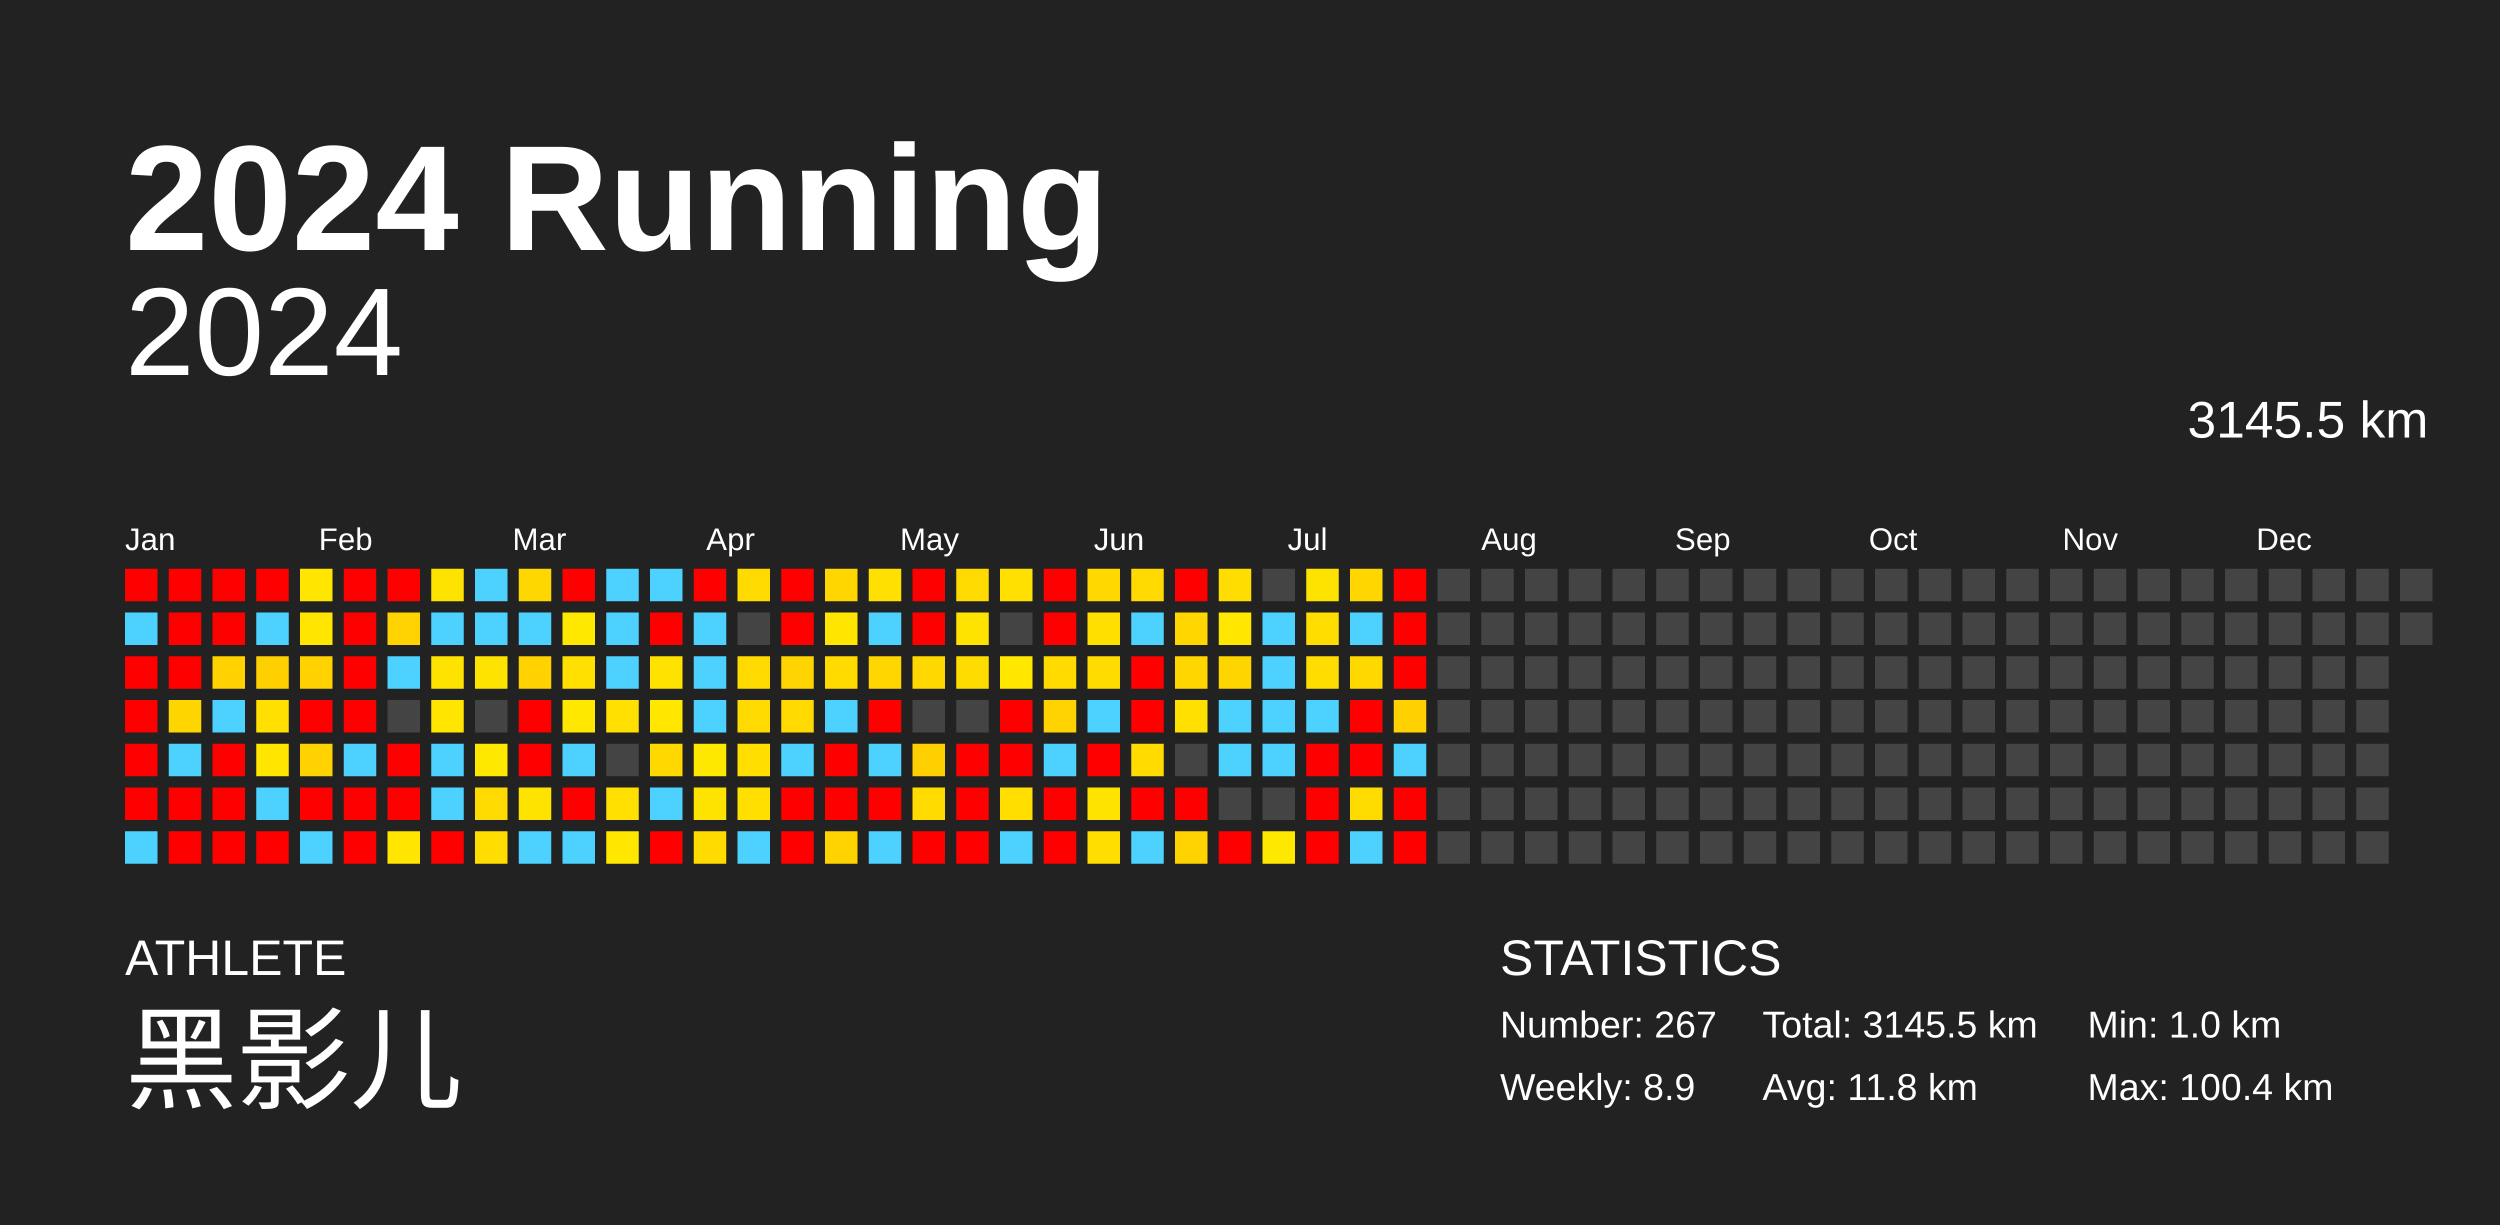
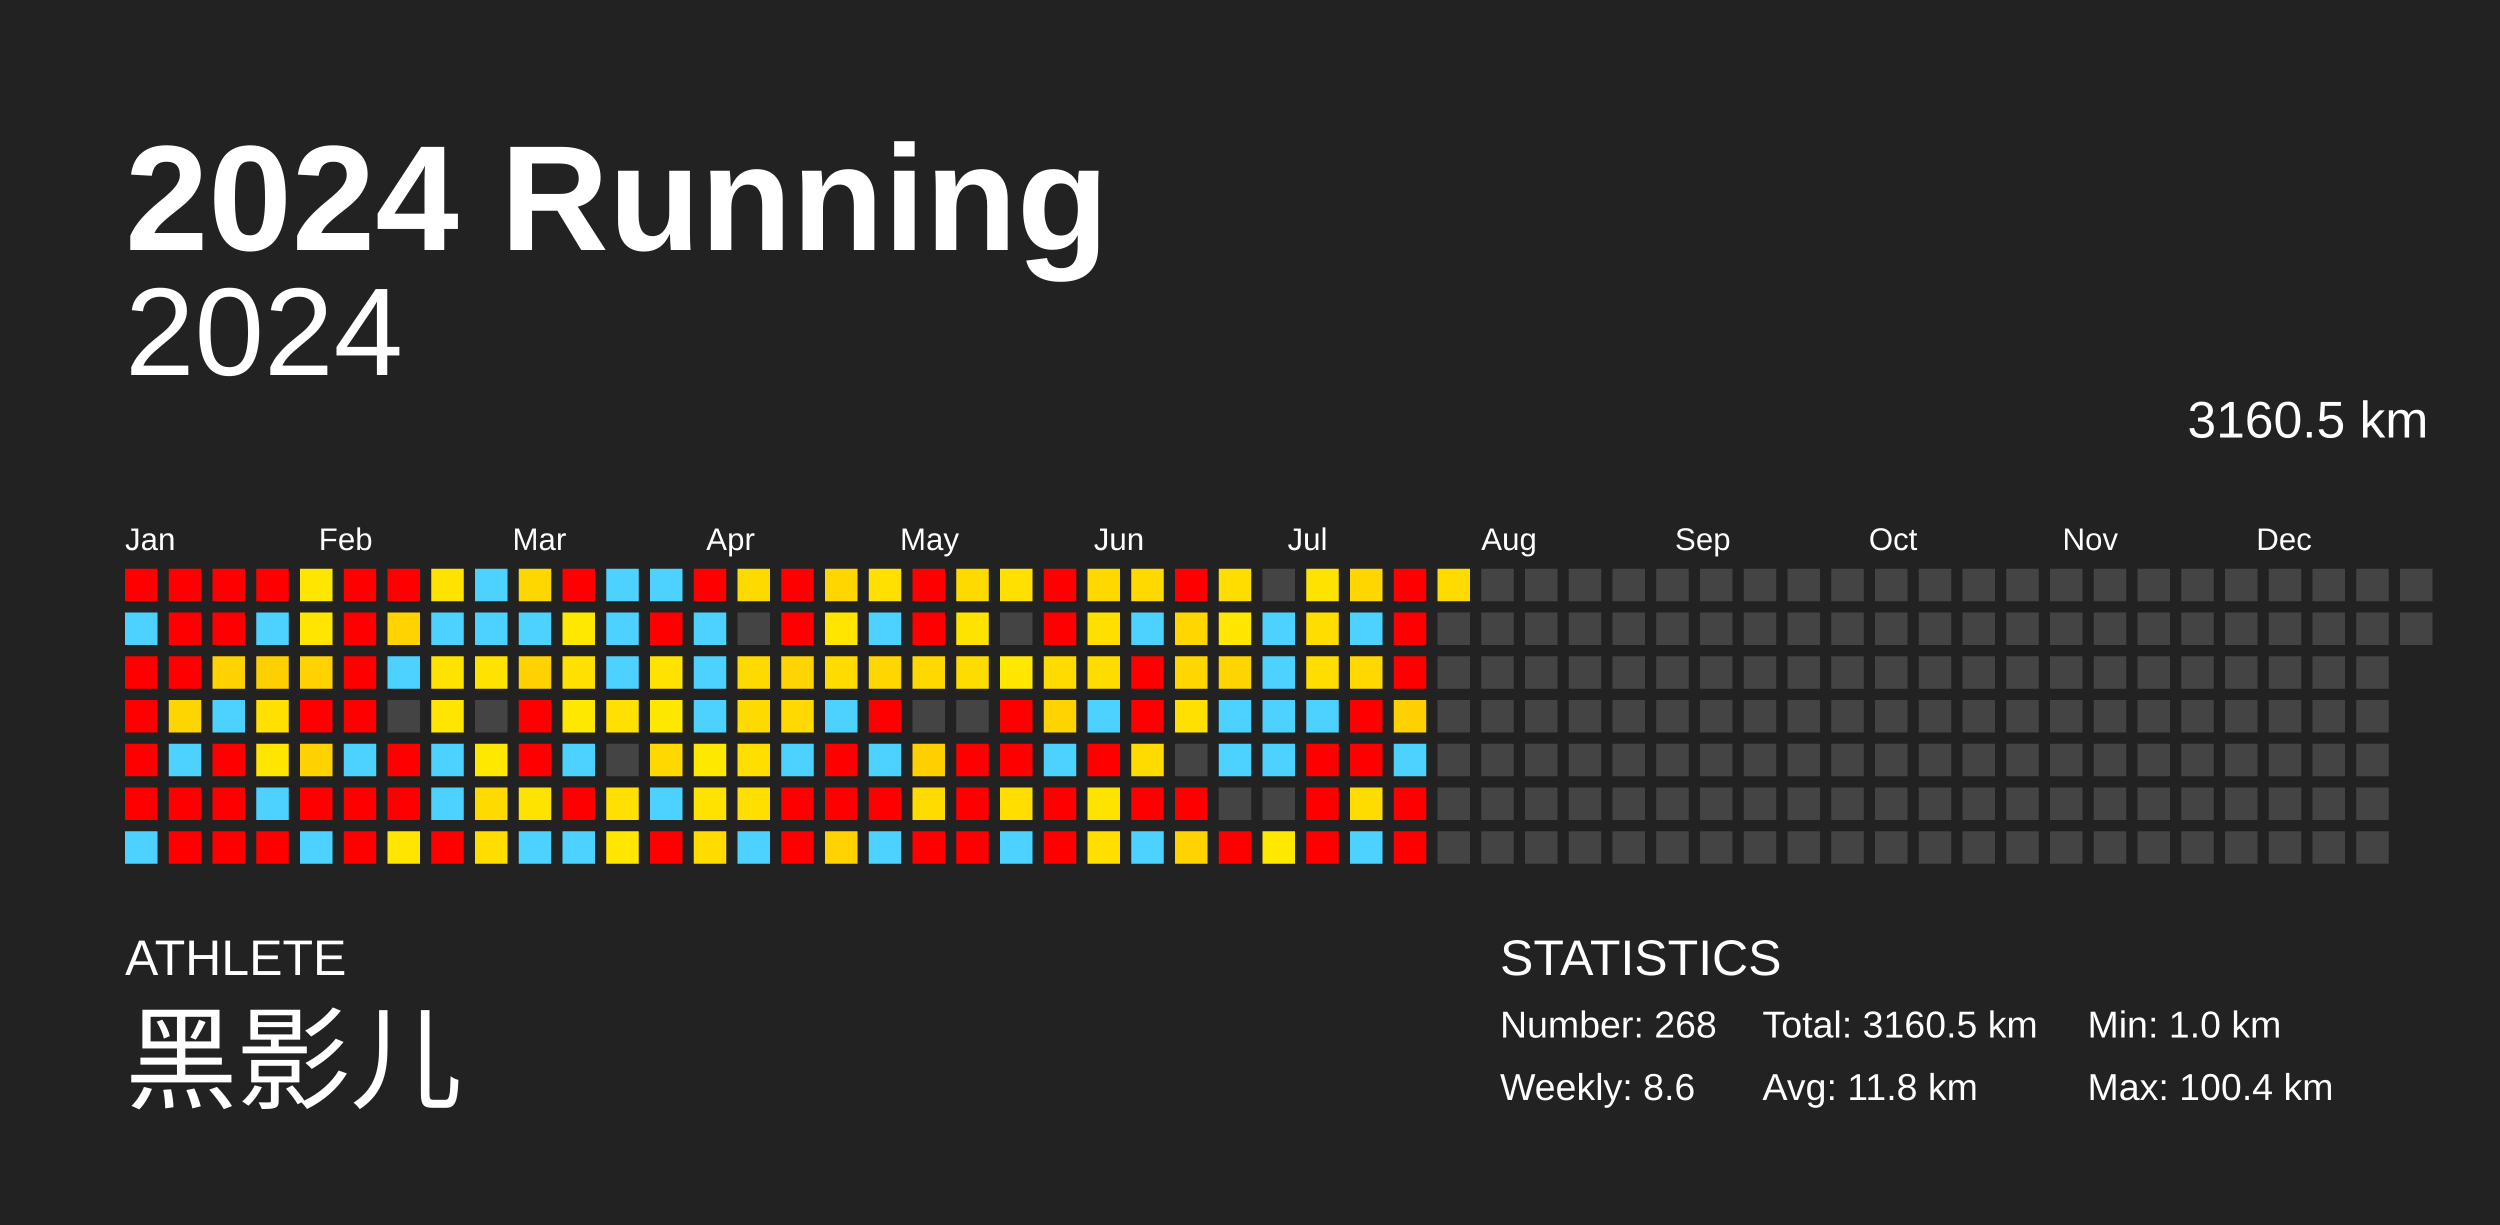
<svg xmlns="http://www.w3.org/2000/svg" baseProfile="full" height="98mm" version="1.1" viewBox="0,0,200,98" width="200mm">
  <defs />
  <rect fill="#222222" height="98" width="200" x="0" y="0" />
  <text fill="#FFFFFF" style="font-size:12px; font-family:Arial; font-weight:bold;" x="10" y="20">2024 Running</text>
  <text fill="#FFFFFF" style="font-size:4px; font-family:Arial" x="10" y="78">ATHLETE</text>
  <text fill="#FFFFFF" style="font-size:9px; font-family:Arial" x="10" y="88">黑影儿</text>
  <text fill="#FFFFFF" style="font-size:4px; font-family:Arial" x="120" y="78">STATISTICS</text>
-   <text fill="#FFFFFF" style="font-size:3px; font-family:Arial" x="120" y="83">Number: 267</text>
-   <text fill="#FFFFFF" style="font-size:3px; font-family:Arial" x="120" y="88">Weekly: 8.9</text>
-   <text fill="#FFFFFF" style="font-size:3px; font-family:Arial" x="141" y="83">Total: 3145.5 km</text>
+   <text fill="#FFFFFF" style="font-size:3px; font-family:Arial" x="120" y="83">Number: 268</text>
+   <text fill="#FFFFFF" style="font-size:3px; font-family:Arial" x="120" y="88">Weekly: 8.6</text>
+   <text fill="#FFFFFF" style="font-size:3px; font-family:Arial" x="141" y="83">Total: 3160.5 km</text>
  <text fill="#FFFFFF" style="font-size:3px; font-family:Arial" x="141" y="88">Avg: 11.8 km</text>
  <text fill="#FFFFFF" style="font-size:3px; font-family:Arial" x="167" y="83">Min: 1.0 km</text>
  <text fill="#FFFFFF" style="font-size:3px; font-family:Arial" x="167" y="88">Max: 100.4 km</text>
  <text alignment-baseline="hanging" fill="#FFFFFF" style="font-size:10.0px; font-family:Arial;" x="10" y="30">2024</text>
-   <text alignment-baseline="hanging" fill="#FFFFFF" style="font-size:4.125px; font-family:Arial;" x="175" y="35">3145.5 km</text>
+   <text alignment-baseline="hanging" fill="#FFFFFF" style="font-size:4.125px; font-family:Arial;" x="175" y="35">3160.5 km</text>
  <text fill="#FFFFFF" style="font-size:2.5px; font-family:Arial" x="10.0" y="44">Jan</text>
  <text fill="#FFFFFF" style="font-size:2.5px; font-family:Arial" x="25.5" y="44">Feb</text>
  <text fill="#FFFFFF" style="font-size:2.5px; font-family:Arial" x="41.0" y="44">Mar</text>
  <text fill="#FFFFFF" style="font-size:2.5px; font-family:Arial" x="56.5" y="44">Apr</text>
  <text fill="#FFFFFF" style="font-size:2.5px; font-family:Arial" x="72.0" y="44">May</text>
  <text fill="#FFFFFF" style="font-size:2.5px; font-family:Arial" x="87.5" y="44">Jun</text>
  <text fill="#FFFFFF" style="font-size:2.5px; font-family:Arial" x="103.0" y="44">Jul</text>
  <text fill="#FFFFFF" style="font-size:2.5px; font-family:Arial" x="118.5" y="44">Aug</text>
  <text fill="#FFFFFF" style="font-size:2.5px; font-family:Arial" x="134.0" y="44">Sep</text>
  <text fill="#FFFFFF" style="font-size:2.5px; font-family:Arial" x="149.5" y="44">Oct</text>
  <text fill="#FFFFFF" style="font-size:2.5px; font-family:Arial" x="165.0" y="44">Nov</text>
  <text fill="#FFFFFF" style="font-size:2.5px; font-family:Arial" x="180.5" y="44">Dec</text>
  <rect fill="red" height="2.6" width="2.6" x="10.0" y="45.5" />
  <rect fill="#4dd2ff" height="2.6" width="2.6" x="10.0" y="49.0" />
  <rect fill="red" height="2.6" width="2.6" x="10.0" y="52.5" />
  <rect fill="red" height="2.6" width="2.6" x="10.0" y="56.0" />
  <rect fill="red" height="2.6" width="2.6" x="10.0" y="59.5" />
  <rect fill="red" height="2.6" width="2.6" x="10.0" y="63.0" />
  <rect fill="#4dd2ff" height="2.6" width="2.6" x="10.0" y="66.5" />
  <rect fill="red" height="2.6" width="2.6" x="13.5" y="45.5" />
  <rect fill="red" height="2.6" width="2.6" x="13.5" y="49.0" />
  <rect fill="red" height="2.6" width="2.6" x="13.5" y="52.5" />
  <rect fill="#ffd500" height="2.6" width="2.6" x="13.5" y="56.0" />
  <rect fill="#4dd2ff" height="2.6" width="2.6" x="13.5" y="59.5" />
  <rect fill="red" height="2.6" width="2.6" x="13.5" y="63.0" />
  <rect fill="red" height="2.6" width="2.6" x="13.5" y="66.5" />
  <rect fill="red" height="2.6" width="2.6" x="17.0" y="45.5" />
  <rect fill="red" height="2.6" width="2.6" x="17.0" y="49.0" />
  <rect fill="#ffd200" height="2.6" width="2.6" x="17.0" y="52.5" />
  <rect fill="#4dd2ff" height="2.6" width="2.6" x="17.0" y="56.0" />
  <rect fill="red" height="2.6" width="2.6" x="17.0" y="59.5" />
  <rect fill="red" height="2.6" width="2.6" x="17.0" y="63.0" />
  <rect fill="red" height="2.6" width="2.6" x="17.0" y="66.5" />
  <rect fill="red" height="2.6" width="2.6" x="20.5" y="45.5" />
  <rect fill="#4dd2ff" height="2.6" width="2.6" x="20.5" y="49.0" />
  <rect fill="#ffd000" height="2.6" width="2.6" x="20.5" y="52.5" />
  <rect fill="#ffe000" height="2.6" width="2.6" x="20.5" y="56.0" />
  <rect fill="#ffe500" height="2.6" width="2.6" x="20.5" y="59.5" />
  <rect fill="#4dd2ff" height="2.6" width="2.6" x="20.5" y="63.0" />
  <rect fill="red" height="2.6" width="2.6" x="20.5" y="66.5" />
  <rect fill="#ffe600" height="2.6" width="2.6" x="24.0" y="45.5" />
  <rect fill="#ffe500" height="2.6" width="2.6" x="24.0" y="49.0" />
  <rect fill="#ffd200" height="2.6" width="2.6" x="24.0" y="52.5" />
  <rect fill="red" height="2.6" width="2.6" x="24.0" y="56.0" />
  <rect fill="#ffd200" height="2.6" width="2.6" x="24.0" y="59.5" />
  <rect fill="red" height="2.6" width="2.6" x="24.0" y="63.0" />
  <rect fill="#4dd2ff" height="2.6" width="2.6" x="24.0" y="66.5" />
  <rect fill="red" height="2.6" width="2.6" x="27.5" y="45.5" />
  <rect fill="red" height="2.6" width="2.6" x="27.5" y="49.0" />
  <rect fill="red" height="2.6" width="2.6" x="27.5" y="52.5" />
  <rect fill="red" height="2.6" width="2.6" x="27.5" y="56.0" />
  <rect fill="#4dd2ff" height="2.6" width="2.6" x="27.5" y="59.5" />
  <rect fill="red" height="2.6" width="2.6" x="27.5" y="63.0" />
  <rect fill="red" height="2.6" width="2.6" x="27.5" y="66.5" />
  <rect fill="red" height="2.6" width="2.6" x="31.0" y="45.5" />
  <rect fill="#ffd300" height="2.6" width="2.6" x="31.0" y="49.0" />
  <rect fill="#4dd2ff" height="2.6" width="2.6" x="31.0" y="52.5" />
  <rect fill="#444444" height="2.6" width="2.6" x="31.0" y="56.0" />
  <rect fill="red" height="2.6" width="2.6" x="31.0" y="59.5" />
  <rect fill="red" height="2.6" width="2.6" x="31.0" y="63.0" />
  <rect fill="#ffe500" height="2.6" width="2.6" x="31.0" y="66.5" />
  <rect fill="#ffe300" height="2.6" width="2.6" x="34.5" y="45.5" />
  <rect fill="#4dd2ff" height="2.6" width="2.6" x="34.5" y="49.0" />
  <rect fill="#ffe300" height="2.6" width="2.6" x="34.5" y="52.5" />
  <rect fill="#ffe500" height="2.6" width="2.6" x="34.5" y="56.0" />
  <rect fill="#4dd2ff" height="2.6" width="2.6" x="34.5" y="59.5" />
  <rect fill="#4dd2ff" height="2.6" width="2.6" x="34.5" y="63.0" />
  <rect fill="red" height="2.6" width="2.6" x="34.5" y="66.5" />
  <rect fill="#4dd2ff" height="2.6" width="2.6" x="38.0" y="45.5" />
  <rect fill="#4dd2ff" height="2.6" width="2.6" x="38.0" y="49.0" />
  <rect fill="#ffe300" height="2.6" width="2.6" x="38.0" y="52.5" />
  <rect fill="#444444" height="2.6" width="2.6" x="38.0" y="56.0" />
  <rect fill="#ffe800" height="2.6" width="2.6" x="38.0" y="59.5" />
  <rect fill="#ffda00" height="2.6" width="2.6" x="38.0" y="63.0" />
  <rect fill="#ffdd00" height="2.6" width="2.6" x="38.0" y="66.5" />
  <rect fill="#ffd700" height="2.6" width="2.6" x="41.5" y="45.5" />
  <rect fill="#4dd2ff" height="2.6" width="2.6" x="41.5" y="49.0" />
  <rect fill="#ffd200" height="2.6" width="2.6" x="41.5" y="52.5" />
  <rect fill="red" height="2.6" width="2.6" x="41.5" y="56.0" />
  <rect fill="red" height="2.6" width="2.6" x="41.5" y="59.5" />
  <rect fill="#ffe300" height="2.6" width="2.6" x="41.5" y="63.0" />
  <rect fill="#4dd2ff" height="2.6" width="2.6" x="41.5" y="66.5" />
  <rect fill="red" height="2.6" width="2.6" x="45.0" y="45.5" />
  <rect fill="#ffe800" height="2.6" width="2.6" x="45.0" y="49.0" />
  <rect fill="#ffe000" height="2.6" width="2.6" x="45.0" y="52.5" />
  <rect fill="#ffe800" height="2.6" width="2.6" x="45.0" y="56.0" />
  <rect fill="#4dd2ff" height="2.6" width="2.6" x="45.0" y="59.5" />
  <rect fill="red" height="2.6" width="2.6" x="45.0" y="63.0" />
  <rect fill="#4dd2ff" height="2.6" width="2.6" x="45.0" y="66.5" />
  <rect fill="#4dd2ff" height="2.6" width="2.6" x="48.5" y="45.5" />
  <rect fill="#4dd2ff" height="2.6" width="2.6" x="48.5" y="49.0" />
  <rect fill="#4dd2ff" height="2.6" width="2.6" x="48.5" y="52.5" />
  <rect fill="#ffe000" height="2.6" width="2.6" x="48.5" y="56.0" />
  <rect fill="#444444" height="2.6" width="2.6" x="48.5" y="59.5" />
  <rect fill="#ffe000" height="2.6" width="2.6" x="48.5" y="63.0" />
  <rect fill="#ffe700" height="2.6" width="2.6" x="48.5" y="66.5" />
  <rect fill="#4dd2ff" height="2.6" width="2.6" x="52.0" y="45.5" />
  <rect fill="red" height="2.6" width="2.6" x="52.0" y="49.0" />
  <rect fill="#ffe200" height="2.6" width="2.6" x="52.0" y="52.5" />
  <rect fill="#ffe700" height="2.6" width="2.6" x="52.0" y="56.0" />
  <rect fill="#ffd800" height="2.6" width="2.6" x="52.0" y="59.5" />
  <rect fill="#4dd2ff" height="2.6" width="2.6" x="52.0" y="63.0" />
  <rect fill="red" height="2.6" width="2.6" x="52.0" y="66.5" />
  <rect fill="red" height="2.6" width="2.6" x="55.5" y="45.5" />
  <rect fill="#4dd2ff" height="2.6" width="2.6" x="55.5" y="49.0" />
  <rect fill="#4dd2ff" height="2.6" width="2.6" x="55.5" y="52.5" />
  <rect fill="#4dd2ff" height="2.6" width="2.6" x="55.5" y="56.0" />
  <rect fill="#ffe800" height="2.6" width="2.6" x="55.5" y="59.5" />
  <rect fill="#ffe300" height="2.6" width="2.6" x="55.5" y="63.0" />
  <rect fill="#ffdb00" height="2.6" width="2.6" x="55.5" y="66.5" />
  <rect fill="#ffda00" height="2.6" width="2.6" x="59.0" y="45.5" />
  <rect fill="#444444" height="2.6" width="2.6" x="59.0" y="49.0" />
  <rect fill="#ffda00" height="2.6" width="2.6" x="59.0" y="52.5" />
  <rect fill="#ffda00" height="2.6" width="2.6" x="59.0" y="56.0" />
  <rect fill="#ffde00" height="2.6" width="2.6" x="59.0" y="59.5" />
  <rect fill="#ffdf00" height="2.6" width="2.6" x="59.0" y="63.0" />
  <rect fill="#4dd2ff" height="2.6" width="2.6" x="59.0" y="66.5" />
  <rect fill="red" height="2.6" width="2.6" x="62.5" y="45.5" />
  <rect fill="red" height="2.6" width="2.6" x="62.5" y="49.0" />
  <rect fill="#ffd400" height="2.6" width="2.6" x="62.5" y="52.5" />
  <rect fill="#ffd900" height="2.6" width="2.6" x="62.5" y="56.0" />
  <rect fill="#4dd2ff" height="2.6" width="2.6" x="62.5" y="59.5" />
  <rect fill="red" height="2.6" width="2.6" x="62.5" y="63.0" />
  <rect fill="red" height="2.6" width="2.6" x="62.5" y="66.5" />
  <rect fill="#ffd600" height="2.6" width="2.6" x="66.0" y="45.5" />
  <rect fill="#ffe500" height="2.6" width="2.6" x="66.0" y="49.0" />
  <rect fill="#ffdb00" height="2.6" width="2.6" x="66.0" y="52.5" />
  <rect fill="#4dd2ff" height="2.6" width="2.6" x="66.0" y="56.0" />
  <rect fill="red" height="2.6" width="2.6" x="66.0" y="59.5" />
  <rect fill="red" height="2.6" width="2.6" x="66.0" y="63.0" />
  <rect fill="#ffd300" height="2.6" width="2.6" x="66.0" y="66.5" />
  <rect fill="#ffe000" height="2.6" width="2.6" x="69.5" y="45.5" />
  <rect fill="#4dd2ff" height="2.6" width="2.6" x="69.5" y="49.0" />
  <rect fill="#ffd600" height="2.6" width="2.6" x="69.5" y="52.5" />
  <rect fill="red" height="2.6" width="2.6" x="69.5" y="56.0" />
  <rect fill="#4dd2ff" height="2.6" width="2.6" x="69.5" y="59.5" />
  <rect fill="red" height="2.6" width="2.6" x="69.5" y="63.0" />
  <rect fill="#4dd2ff" height="2.6" width="2.6" x="69.5" y="66.5" />
  <rect fill="red" height="2.6" width="2.6" x="73.0" y="45.5" />
  <rect fill="red" height="2.6" width="2.6" x="73.0" y="49.0" />
  <rect fill="#ffd800" height="2.6" width="2.6" x="73.0" y="52.5" />
  <rect fill="#444444" height="2.6" width="2.6" x="73.0" y="56.0" />
  <rect fill="#ffd000" height="2.6" width="2.6" x="73.0" y="59.5" />
  <rect fill="#ffdb00" height="2.6" width="2.6" x="73.0" y="63.0" />
  <rect fill="red" height="2.6" width="2.6" x="73.0" y="66.5" />
  <rect fill="#ffda00" height="2.6" width="2.6" x="76.5" y="45.5" />
  <rect fill="#ffe300" height="2.6" width="2.6" x="76.5" y="49.0" />
  <rect fill="#ffdc00" height="2.6" width="2.6" x="76.5" y="52.5" />
  <rect fill="#444444" height="2.6" width="2.6" x="76.5" y="56.0" />
  <rect fill="red" height="2.6" width="2.6" x="76.5" y="59.5" />
  <rect fill="red" height="2.6" width="2.6" x="76.5" y="63.0" />
  <rect fill="red" height="2.6" width="2.6" x="76.5" y="66.5" />
  <rect fill="#ffe000" height="2.6" width="2.6" x="80.0" y="45.5" />
  <rect fill="#444444" height="2.6" width="2.6" x="80.0" y="49.0" />
  <rect fill="#ffe700" height="2.6" width="2.6" x="80.0" y="52.5" />
  <rect fill="red" height="2.6" width="2.6" x="80.0" y="56.0" />
  <rect fill="red" height="2.6" width="2.6" x="80.0" y="59.5" />
  <rect fill="#ffde00" height="2.6" width="2.6" x="80.0" y="63.0" />
  <rect fill="#4dd2ff" height="2.6" width="2.6" x="80.0" y="66.5" />
  <rect fill="red" height="2.6" width="2.6" x="83.5" y="45.5" />
  <rect fill="red" height="2.6" width="2.6" x="83.5" y="49.0" />
  <rect fill="#ffdb00" height="2.6" width="2.6" x="83.5" y="52.5" />
  <rect fill="#ffd300" height="2.6" width="2.6" x="83.5" y="56.0" />
  <rect fill="#4dd2ff" height="2.6" width="2.6" x="83.5" y="59.5" />
  <rect fill="red" height="2.6" width="2.6" x="83.5" y="63.0" />
  <rect fill="red" height="2.6" width="2.6" x="83.5" y="66.5" />
  <rect fill="#ffd800" height="2.6" width="2.6" x="87.0" y="45.5" />
  <rect fill="#ffdf00" height="2.6" width="2.6" x="87.0" y="49.0" />
  <rect fill="#ffdc00" height="2.6" width="2.6" x="87.0" y="52.5" />
  <rect fill="#4dd2ff" height="2.6" width="2.6" x="87.0" y="56.0" />
  <rect fill="red" height="2.6" width="2.6" x="87.0" y="59.5" />
  <rect fill="#ffe300" height="2.6" width="2.6" x="87.0" y="63.0" />
  <rect fill="#ffde00" height="2.6" width="2.6" x="87.0" y="66.5" />
  <rect fill="#ffd900" height="2.6" width="2.6" x="90.5" y="45.5" />
  <rect fill="#4dd2ff" height="2.6" width="2.6" x="90.5" y="49.0" />
  <rect fill="red" height="2.6" width="2.6" x="90.5" y="52.5" />
  <rect fill="red" height="2.6" width="2.6" x="90.5" y="56.0" />
  <rect fill="#ffdb00" height="2.6" width="2.6" x="90.5" y="59.5" />
  <rect fill="red" height="2.6" width="2.6" x="90.5" y="63.0" />
  <rect fill="#4dd2ff" height="2.6" width="2.6" x="90.5" y="66.5" />
  <rect fill="red" height="2.6" width="2.6" x="94.0" y="45.5" />
  <rect fill="#ffd600" height="2.6" width="2.6" x="94.0" y="49.0" />
  <rect fill="#ffd600" height="2.6" width="2.6" x="94.0" y="52.5" />
  <rect fill="#ffe000" height="2.6" width="2.6" x="94.0" y="56.0" />
  <rect fill="#444444" height="2.6" width="2.6" x="94.0" y="59.5" />
  <rect fill="red" height="2.6" width="2.6" x="94.0" y="63.0" />
  <rect fill="#ffd300" height="2.6" width="2.6" x="94.0" y="66.5" />
  <rect fill="#ffdd00" height="2.6" width="2.6" x="97.5" y="45.5" />
  <rect fill="#ffe700" height="2.6" width="2.6" x="97.5" y="49.0" />
  <rect fill="#ffd500" height="2.6" width="2.6" x="97.5" y="52.5" />
  <rect fill="#4dd2ff" height="2.6" width="2.6" x="97.5" y="56.0" />
  <rect fill="#4dd2ff" height="2.6" width="2.6" x="97.5" y="59.5" />
  <rect fill="#444444" height="2.6" width="2.6" x="97.5" y="63.0" />
  <rect fill="red" height="2.6" width="2.6" x="97.5" y="66.5" />
  <rect fill="#444444" height="2.6" width="2.6" x="101.0" y="45.5" />
  <rect fill="#4dd2ff" height="2.6" width="2.6" x="101.0" y="49.0" />
  <rect fill="#4dd2ff" height="2.6" width="2.6" x="101.0" y="52.5" />
  <rect fill="#4dd2ff" height="2.6" width="2.6" x="101.0" y="56.0" />
  <rect fill="#4dd2ff" height="2.6" width="2.6" x="101.0" y="59.5" />
  <rect fill="#444444" height="2.6" width="2.6" x="101.0" y="63.0" />
  <rect fill="#ffe800" height="2.6" width="2.6" x="101.0" y="66.5" />
  <rect fill="#ffe300" height="2.6" width="2.6" x="104.5" y="45.5" />
  <rect fill="#ffdd00" height="2.6" width="2.6" x="104.5" y="49.0" />
  <rect fill="#ffdd00" height="2.6" width="2.6" x="104.5" y="52.5" />
  <rect fill="#4dd2ff" height="2.6" width="2.6" x="104.5" y="56.0" />
  <rect fill="red" height="2.6" width="2.6" x="104.5" y="59.5" />
  <rect fill="red" height="2.6" width="2.6" x="104.5" y="63.0" />
  <rect fill="red" height="2.6" width="2.6" x="104.5" y="66.5" />
  <rect fill="#ffd600" height="2.6" width="2.6" x="108.0" y="45.5" />
  <rect fill="#4dd2ff" height="2.6" width="2.6" x="108.0" y="49.0" />
  <rect fill="#ffd800" height="2.6" width="2.6" x="108.0" y="52.5" />
  <rect fill="red" height="2.6" width="2.6" x="108.0" y="56.0" />
  <rect fill="red" height="2.6" width="2.6" x="108.0" y="59.5" />
  <rect fill="#ffdc00" height="2.6" width="2.6" x="108.0" y="63.0" />
  <rect fill="#4dd2ff" height="2.6" width="2.6" x="108.0" y="66.5" />
  <rect fill="red" height="2.6" width="2.6" x="111.5" y="45.5" />
  <rect fill="red" height="2.6" width="2.6" x="111.5" y="49.0" />
  <rect fill="red" height="2.6" width="2.6" x="111.5" y="52.5" />
  <rect fill="#ffd100" height="2.6" width="2.6" x="111.5" y="56.0" />
  <rect fill="#4dd2ff" height="2.6" width="2.6" x="111.5" y="59.5" />
  <rect fill="red" height="2.6" width="2.6" x="111.5" y="63.0" />
  <rect fill="red" height="2.6" width="2.6" x="111.5" y="66.5" />
-   <rect fill="#444444" height="2.6" width="2.6" x="115.0" y="45.5" />
+   <rect fill="#ffdb00" height="2.6" width="2.6" x="115.0" y="45.5" />
  <rect fill="#444444" height="2.6" width="2.6" x="115.0" y="49.0" />
  <rect fill="#444444" height="2.6" width="2.6" x="115.0" y="52.5" />
  <rect fill="#444444" height="2.6" width="2.6" x="115.0" y="56.0" />
  <rect fill="#444444" height="2.6" width="2.6" x="115.0" y="59.5" />
  <rect fill="#444444" height="2.6" width="2.6" x="115.0" y="63.0" />
  <rect fill="#444444" height="2.6" width="2.6" x="115.0" y="66.5" />
  <rect fill="#444444" height="2.6" width="2.6" x="118.5" y="45.5" />
  <rect fill="#444444" height="2.6" width="2.6" x="118.5" y="49.0" />
  <rect fill="#444444" height="2.6" width="2.6" x="118.5" y="52.5" />
  <rect fill="#444444" height="2.6" width="2.6" x="118.5" y="56.0" />
  <rect fill="#444444" height="2.6" width="2.6" x="118.5" y="59.5" />
  <rect fill="#444444" height="2.6" width="2.6" x="118.5" y="63.0" />
  <rect fill="#444444" height="2.6" width="2.6" x="118.5" y="66.5" />
  <rect fill="#444444" height="2.6" width="2.6" x="122.0" y="45.5" />
  <rect fill="#444444" height="2.6" width="2.6" x="122.0" y="49.0" />
  <rect fill="#444444" height="2.6" width="2.6" x="122.0" y="52.5" />
  <rect fill="#444444" height="2.6" width="2.6" x="122.0" y="56.0" />
  <rect fill="#444444" height="2.6" width="2.6" x="122.0" y="59.5" />
  <rect fill="#444444" height="2.6" width="2.6" x="122.0" y="63.0" />
  <rect fill="#444444" height="2.6" width="2.6" x="122.0" y="66.5" />
  <rect fill="#444444" height="2.6" width="2.6" x="125.5" y="45.5" />
  <rect fill="#444444" height="2.6" width="2.6" x="125.5" y="49.0" />
  <rect fill="#444444" height="2.6" width="2.6" x="125.5" y="52.5" />
  <rect fill="#444444" height="2.6" width="2.6" x="125.5" y="56.0" />
  <rect fill="#444444" height="2.6" width="2.6" x="125.5" y="59.5" />
  <rect fill="#444444" height="2.6" width="2.6" x="125.5" y="63.0" />
  <rect fill="#444444" height="2.6" width="2.6" x="125.5" y="66.5" />
  <rect fill="#444444" height="2.6" width="2.6" x="129.0" y="45.5" />
  <rect fill="#444444" height="2.6" width="2.6" x="129.0" y="49.0" />
  <rect fill="#444444" height="2.6" width="2.6" x="129.0" y="52.5" />
  <rect fill="#444444" height="2.6" width="2.6" x="129.0" y="56.0" />
  <rect fill="#444444" height="2.6" width="2.6" x="129.0" y="59.5" />
  <rect fill="#444444" height="2.6" width="2.6" x="129.0" y="63.0" />
  <rect fill="#444444" height="2.6" width="2.6" x="129.0" y="66.5" />
  <rect fill="#444444" height="2.6" width="2.6" x="132.5" y="45.5" />
  <rect fill="#444444" height="2.6" width="2.6" x="132.5" y="49.0" />
  <rect fill="#444444" height="2.6" width="2.6" x="132.5" y="52.5" />
  <rect fill="#444444" height="2.6" width="2.6" x="132.5" y="56.0" />
  <rect fill="#444444" height="2.6" width="2.6" x="132.5" y="59.5" />
  <rect fill="#444444" height="2.6" width="2.6" x="132.5" y="63.0" />
  <rect fill="#444444" height="2.6" width="2.6" x="132.5" y="66.5" />
  <rect fill="#444444" height="2.6" width="2.6" x="136.0" y="45.5" />
  <rect fill="#444444" height="2.6" width="2.6" x="136.0" y="49.0" />
  <rect fill="#444444" height="2.6" width="2.6" x="136.0" y="52.5" />
  <rect fill="#444444" height="2.6" width="2.6" x="136.0" y="56.0" />
  <rect fill="#444444" height="2.6" width="2.6" x="136.0" y="59.5" />
  <rect fill="#444444" height="2.6" width="2.6" x="136.0" y="63.0" />
  <rect fill="#444444" height="2.6" width="2.6" x="136.0" y="66.5" />
  <rect fill="#444444" height="2.6" width="2.6" x="139.5" y="45.5" />
  <rect fill="#444444" height="2.6" width="2.6" x="139.5" y="49.0" />
  <rect fill="#444444" height="2.6" width="2.6" x="139.5" y="52.5" />
  <rect fill="#444444" height="2.6" width="2.6" x="139.5" y="56.0" />
  <rect fill="#444444" height="2.6" width="2.6" x="139.5" y="59.5" />
  <rect fill="#444444" height="2.6" width="2.6" x="139.5" y="63.0" />
  <rect fill="#444444" height="2.6" width="2.6" x="139.5" y="66.5" />
  <rect fill="#444444" height="2.6" width="2.6" x="143.0" y="45.5" />
  <rect fill="#444444" height="2.6" width="2.6" x="143.0" y="49.0" />
  <rect fill="#444444" height="2.6" width="2.6" x="143.0" y="52.5" />
  <rect fill="#444444" height="2.6" width="2.6" x="143.0" y="56.0" />
  <rect fill="#444444" height="2.6" width="2.6" x="143.0" y="59.5" />
  <rect fill="#444444" height="2.6" width="2.6" x="143.0" y="63.0" />
  <rect fill="#444444" height="2.6" width="2.6" x="143.0" y="66.5" />
  <rect fill="#444444" height="2.6" width="2.6" x="146.5" y="45.5" />
  <rect fill="#444444" height="2.6" width="2.6" x="146.5" y="49.0" />
  <rect fill="#444444" height="2.6" width="2.6" x="146.5" y="52.5" />
  <rect fill="#444444" height="2.6" width="2.6" x="146.5" y="56.0" />
  <rect fill="#444444" height="2.6" width="2.6" x="146.5" y="59.5" />
  <rect fill="#444444" height="2.6" width="2.6" x="146.5" y="63.0" />
  <rect fill="#444444" height="2.6" width="2.6" x="146.5" y="66.5" />
  <rect fill="#444444" height="2.6" width="2.6" x="150.0" y="45.5" />
  <rect fill="#444444" height="2.6" width="2.6" x="150.0" y="49.0" />
  <rect fill="#444444" height="2.6" width="2.6" x="150.0" y="52.5" />
  <rect fill="#444444" height="2.6" width="2.6" x="150.0" y="56.0" />
  <rect fill="#444444" height="2.6" width="2.6" x="150.0" y="59.5" />
  <rect fill="#444444" height="2.6" width="2.6" x="150.0" y="63.0" />
  <rect fill="#444444" height="2.6" width="2.6" x="150.0" y="66.5" />
  <rect fill="#444444" height="2.6" width="2.6" x="153.5" y="45.5" />
  <rect fill="#444444" height="2.6" width="2.6" x="153.5" y="49.0" />
  <rect fill="#444444" height="2.6" width="2.6" x="153.5" y="52.5" />
  <rect fill="#444444" height="2.6" width="2.6" x="153.5" y="56.0" />
  <rect fill="#444444" height="2.6" width="2.6" x="153.5" y="59.5" />
  <rect fill="#444444" height="2.6" width="2.6" x="153.5" y="63.0" />
  <rect fill="#444444" height="2.6" width="2.6" x="153.5" y="66.5" />
  <rect fill="#444444" height="2.6" width="2.6" x="157.0" y="45.5" />
  <rect fill="#444444" height="2.6" width="2.6" x="157.0" y="49.0" />
  <rect fill="#444444" height="2.6" width="2.6" x="157.0" y="52.5" />
  <rect fill="#444444" height="2.6" width="2.6" x="157.0" y="56.0" />
  <rect fill="#444444" height="2.6" width="2.6" x="157.0" y="59.5" />
  <rect fill="#444444" height="2.6" width="2.6" x="157.0" y="63.0" />
  <rect fill="#444444" height="2.6" width="2.6" x="157.0" y="66.5" />
  <rect fill="#444444" height="2.6" width="2.6" x="160.5" y="45.5" />
  <rect fill="#444444" height="2.6" width="2.6" x="160.5" y="49.0" />
  <rect fill="#444444" height="2.6" width="2.6" x="160.5" y="52.5" />
  <rect fill="#444444" height="2.6" width="2.6" x="160.5" y="56.0" />
  <rect fill="#444444" height="2.6" width="2.6" x="160.5" y="59.5" />
  <rect fill="#444444" height="2.6" width="2.6" x="160.5" y="63.0" />
  <rect fill="#444444" height="2.6" width="2.6" x="160.5" y="66.5" />
  <rect fill="#444444" height="2.6" width="2.6" x="164.0" y="45.5" />
  <rect fill="#444444" height="2.6" width="2.6" x="164.0" y="49.0" />
  <rect fill="#444444" height="2.6" width="2.6" x="164.0" y="52.5" />
  <rect fill="#444444" height="2.6" width="2.6" x="164.0" y="56.0" />
  <rect fill="#444444" height="2.6" width="2.6" x="164.0" y="59.5" />
  <rect fill="#444444" height="2.6" width="2.6" x="164.0" y="63.0" />
  <rect fill="#444444" height="2.6" width="2.6" x="164.0" y="66.5" />
  <rect fill="#444444" height="2.6" width="2.6" x="167.5" y="45.5" />
  <rect fill="#444444" height="2.6" width="2.6" x="167.5" y="49.0" />
  <rect fill="#444444" height="2.6" width="2.6" x="167.5" y="52.5" />
  <rect fill="#444444" height="2.6" width="2.6" x="167.5" y="56.0" />
  <rect fill="#444444" height="2.6" width="2.6" x="167.5" y="59.5" />
  <rect fill="#444444" height="2.6" width="2.6" x="167.5" y="63.0" />
  <rect fill="#444444" height="2.6" width="2.6" x="167.5" y="66.5" />
  <rect fill="#444444" height="2.6" width="2.6" x="171.0" y="45.5" />
  <rect fill="#444444" height="2.6" width="2.6" x="171.0" y="49.0" />
  <rect fill="#444444" height="2.6" width="2.6" x="171.0" y="52.5" />
  <rect fill="#444444" height="2.6" width="2.6" x="171.0" y="56.0" />
  <rect fill="#444444" height="2.6" width="2.6" x="171.0" y="59.5" />
  <rect fill="#444444" height="2.6" width="2.6" x="171.0" y="63.0" />
  <rect fill="#444444" height="2.6" width="2.6" x="171.0" y="66.5" />
  <rect fill="#444444" height="2.6" width="2.6" x="174.5" y="45.5" />
  <rect fill="#444444" height="2.6" width="2.6" x="174.5" y="49.0" />
  <rect fill="#444444" height="2.6" width="2.6" x="174.5" y="52.5" />
  <rect fill="#444444" height="2.6" width="2.6" x="174.5" y="56.0" />
  <rect fill="#444444" height="2.6" width="2.6" x="174.5" y="59.5" />
  <rect fill="#444444" height="2.6" width="2.6" x="174.5" y="63.0" />
  <rect fill="#444444" height="2.6" width="2.6" x="174.5" y="66.5" />
  <rect fill="#444444" height="2.6" width="2.6" x="178.0" y="45.5" />
  <rect fill="#444444" height="2.6" width="2.6" x="178.0" y="49.0" />
  <rect fill="#444444" height="2.6" width="2.6" x="178.0" y="52.5" />
  <rect fill="#444444" height="2.6" width="2.6" x="178.0" y="56.0" />
  <rect fill="#444444" height="2.6" width="2.6" x="178.0" y="59.5" />
  <rect fill="#444444" height="2.6" width="2.6" x="178.0" y="63.0" />
  <rect fill="#444444" height="2.6" width="2.6" x="178.0" y="66.5" />
  <rect fill="#444444" height="2.6" width="2.6" x="181.5" y="45.5" />
  <rect fill="#444444" height="2.6" width="2.6" x="181.5" y="49.0" />
  <rect fill="#444444" height="2.6" width="2.6" x="181.5" y="52.5" />
  <rect fill="#444444" height="2.6" width="2.6" x="181.5" y="56.0" />
  <rect fill="#444444" height="2.6" width="2.6" x="181.5" y="59.5" />
  <rect fill="#444444" height="2.6" width="2.6" x="181.5" y="63.0" />
  <rect fill="#444444" height="2.6" width="2.6" x="181.5" y="66.5" />
  <rect fill="#444444" height="2.6" width="2.6" x="185.0" y="45.5" />
  <rect fill="#444444" height="2.6" width="2.6" x="185.0" y="49.0" />
  <rect fill="#444444" height="2.6" width="2.6" x="185.0" y="52.5" />
  <rect fill="#444444" height="2.6" width="2.6" x="185.0" y="56.0" />
  <rect fill="#444444" height="2.6" width="2.6" x="185.0" y="59.5" />
  <rect fill="#444444" height="2.6" width="2.6" x="185.0" y="63.0" />
  <rect fill="#444444" height="2.6" width="2.6" x="185.0" y="66.5" />
  <rect fill="#444444" height="2.6" width="2.6" x="188.5" y="45.5" />
  <rect fill="#444444" height="2.6" width="2.6" x="188.5" y="49.0" />
  <rect fill="#444444" height="2.6" width="2.6" x="188.5" y="52.5" />
  <rect fill="#444444" height="2.6" width="2.6" x="188.5" y="56.0" />
  <rect fill="#444444" height="2.6" width="2.6" x="188.5" y="59.5" />
  <rect fill="#444444" height="2.6" width="2.6" x="188.5" y="63.0" />
  <rect fill="#444444" height="2.6" width="2.6" x="188.5" y="66.5" />
  <rect fill="#444444" height="2.6" width="2.6" x="192.0" y="45.5" />
  <rect fill="#444444" height="2.6" width="2.6" x="192.0" y="49.0" />
</svg>
